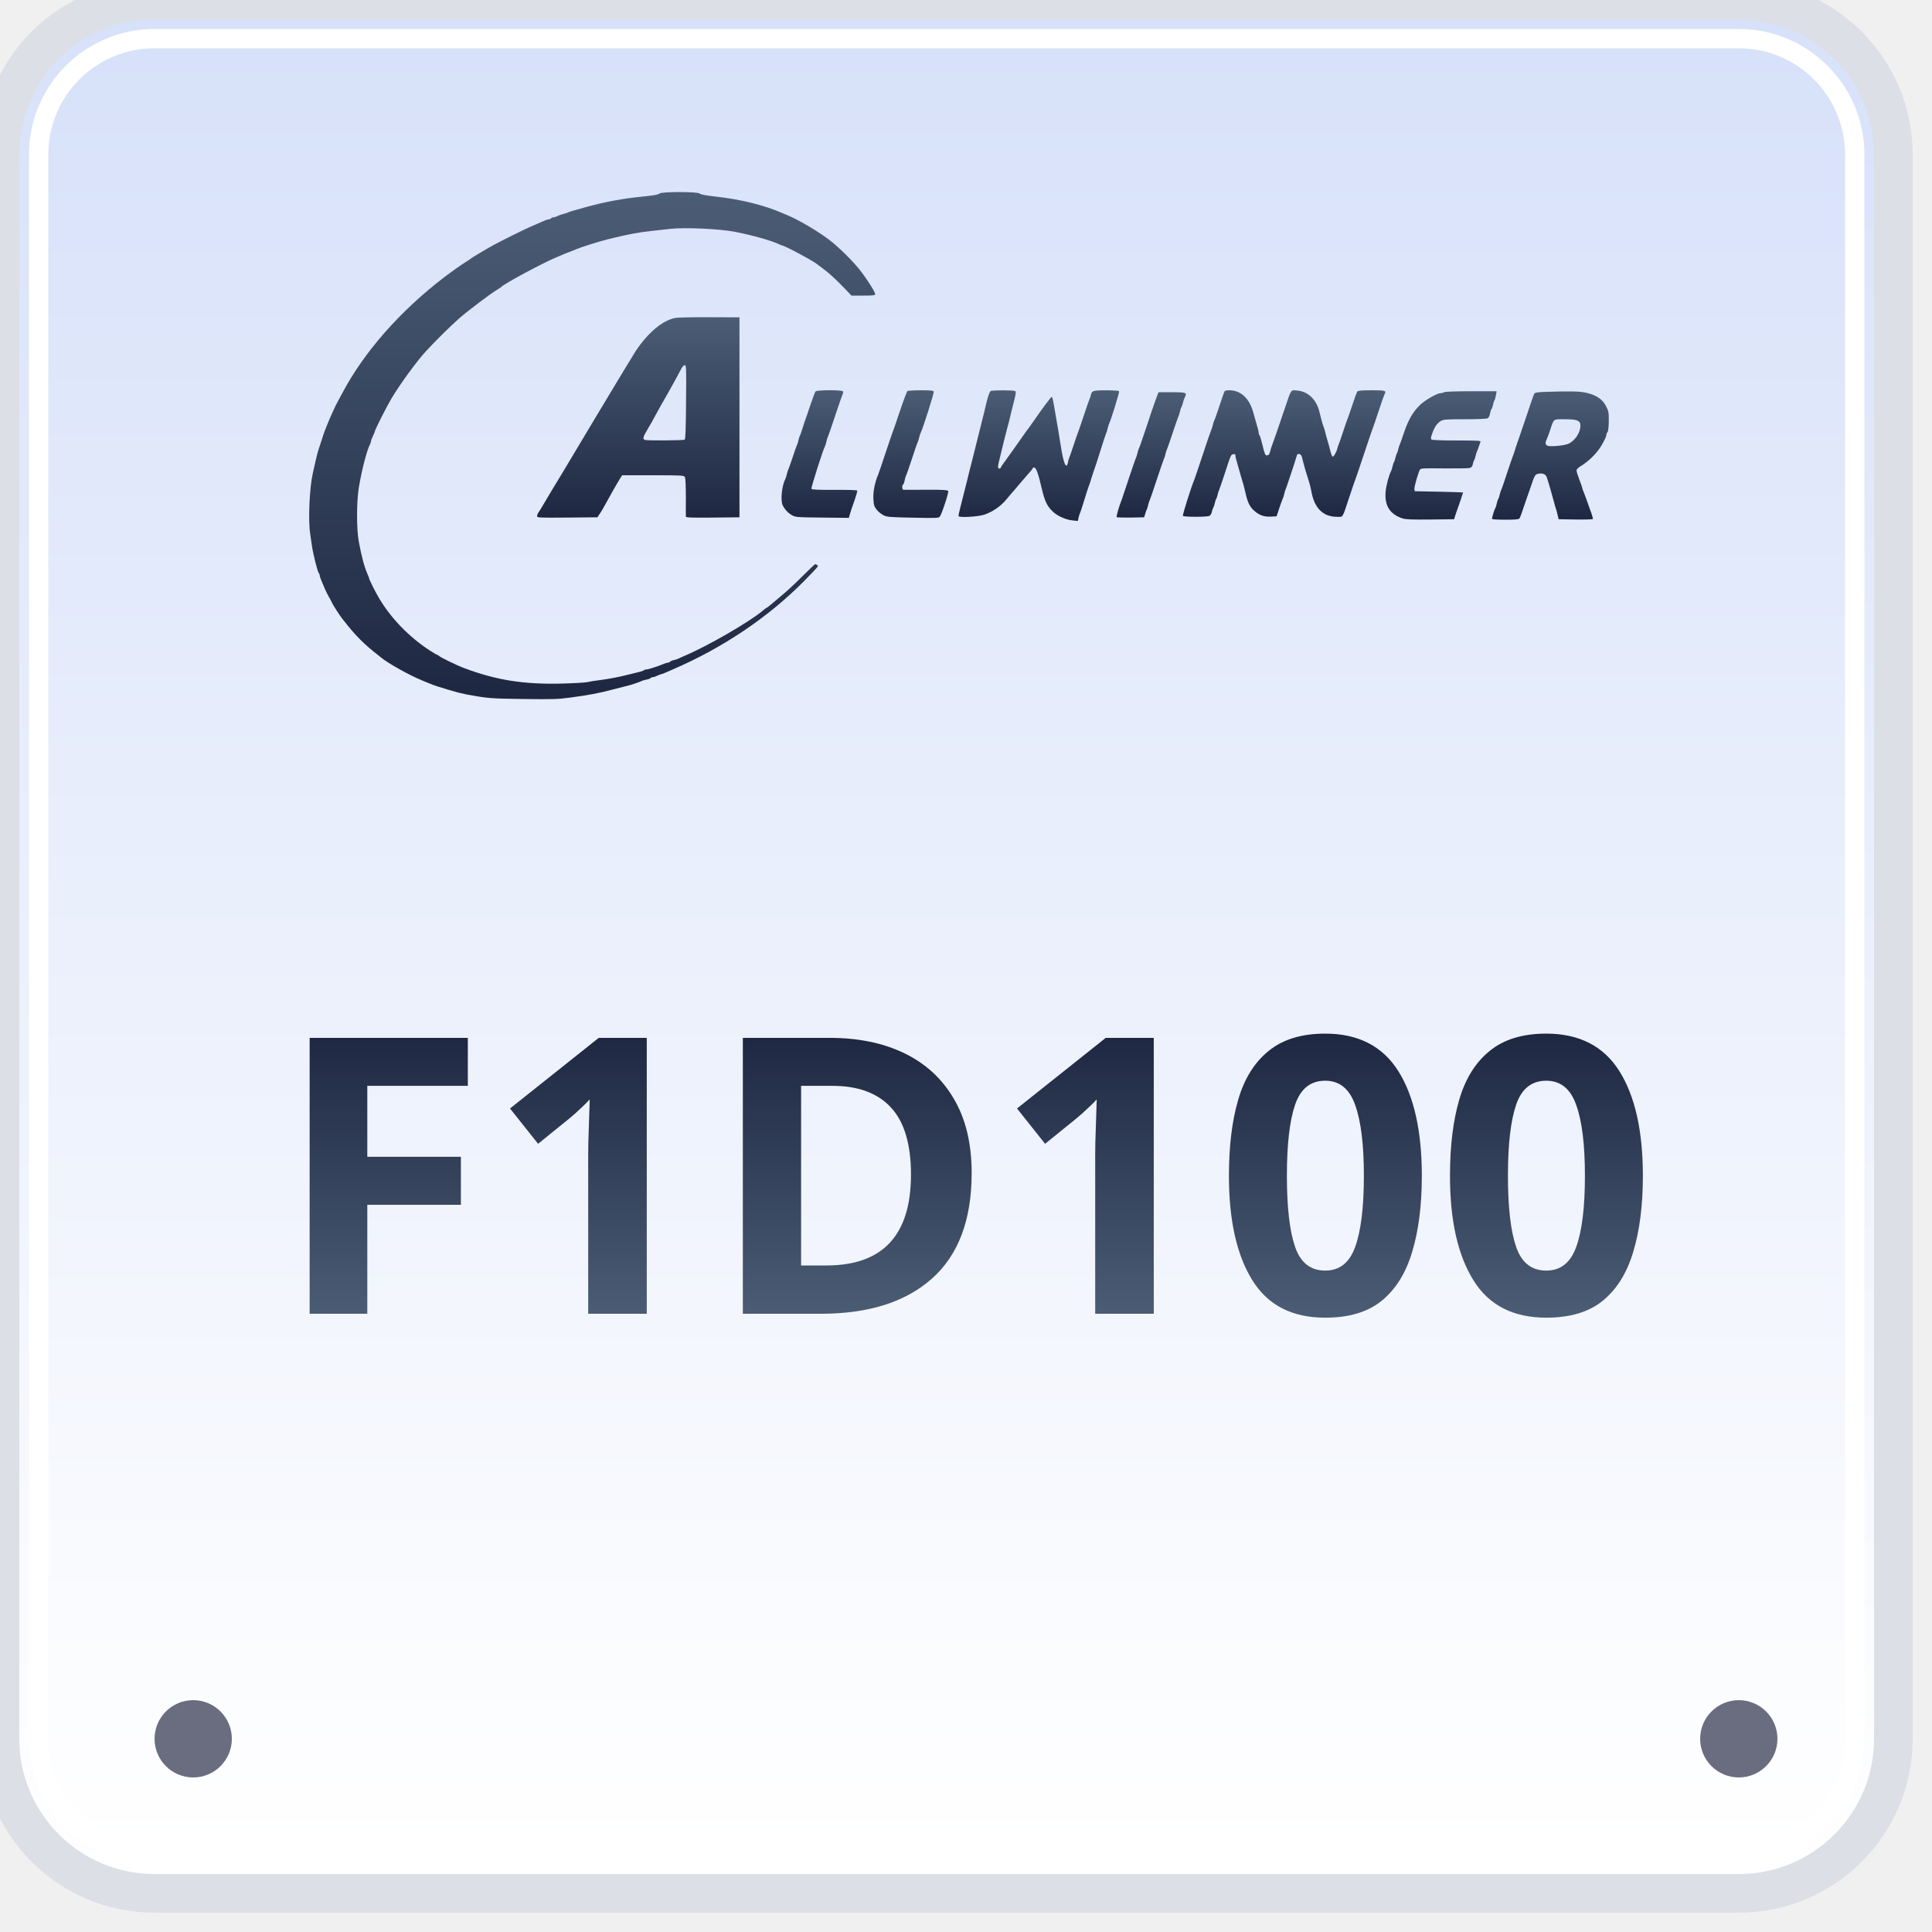
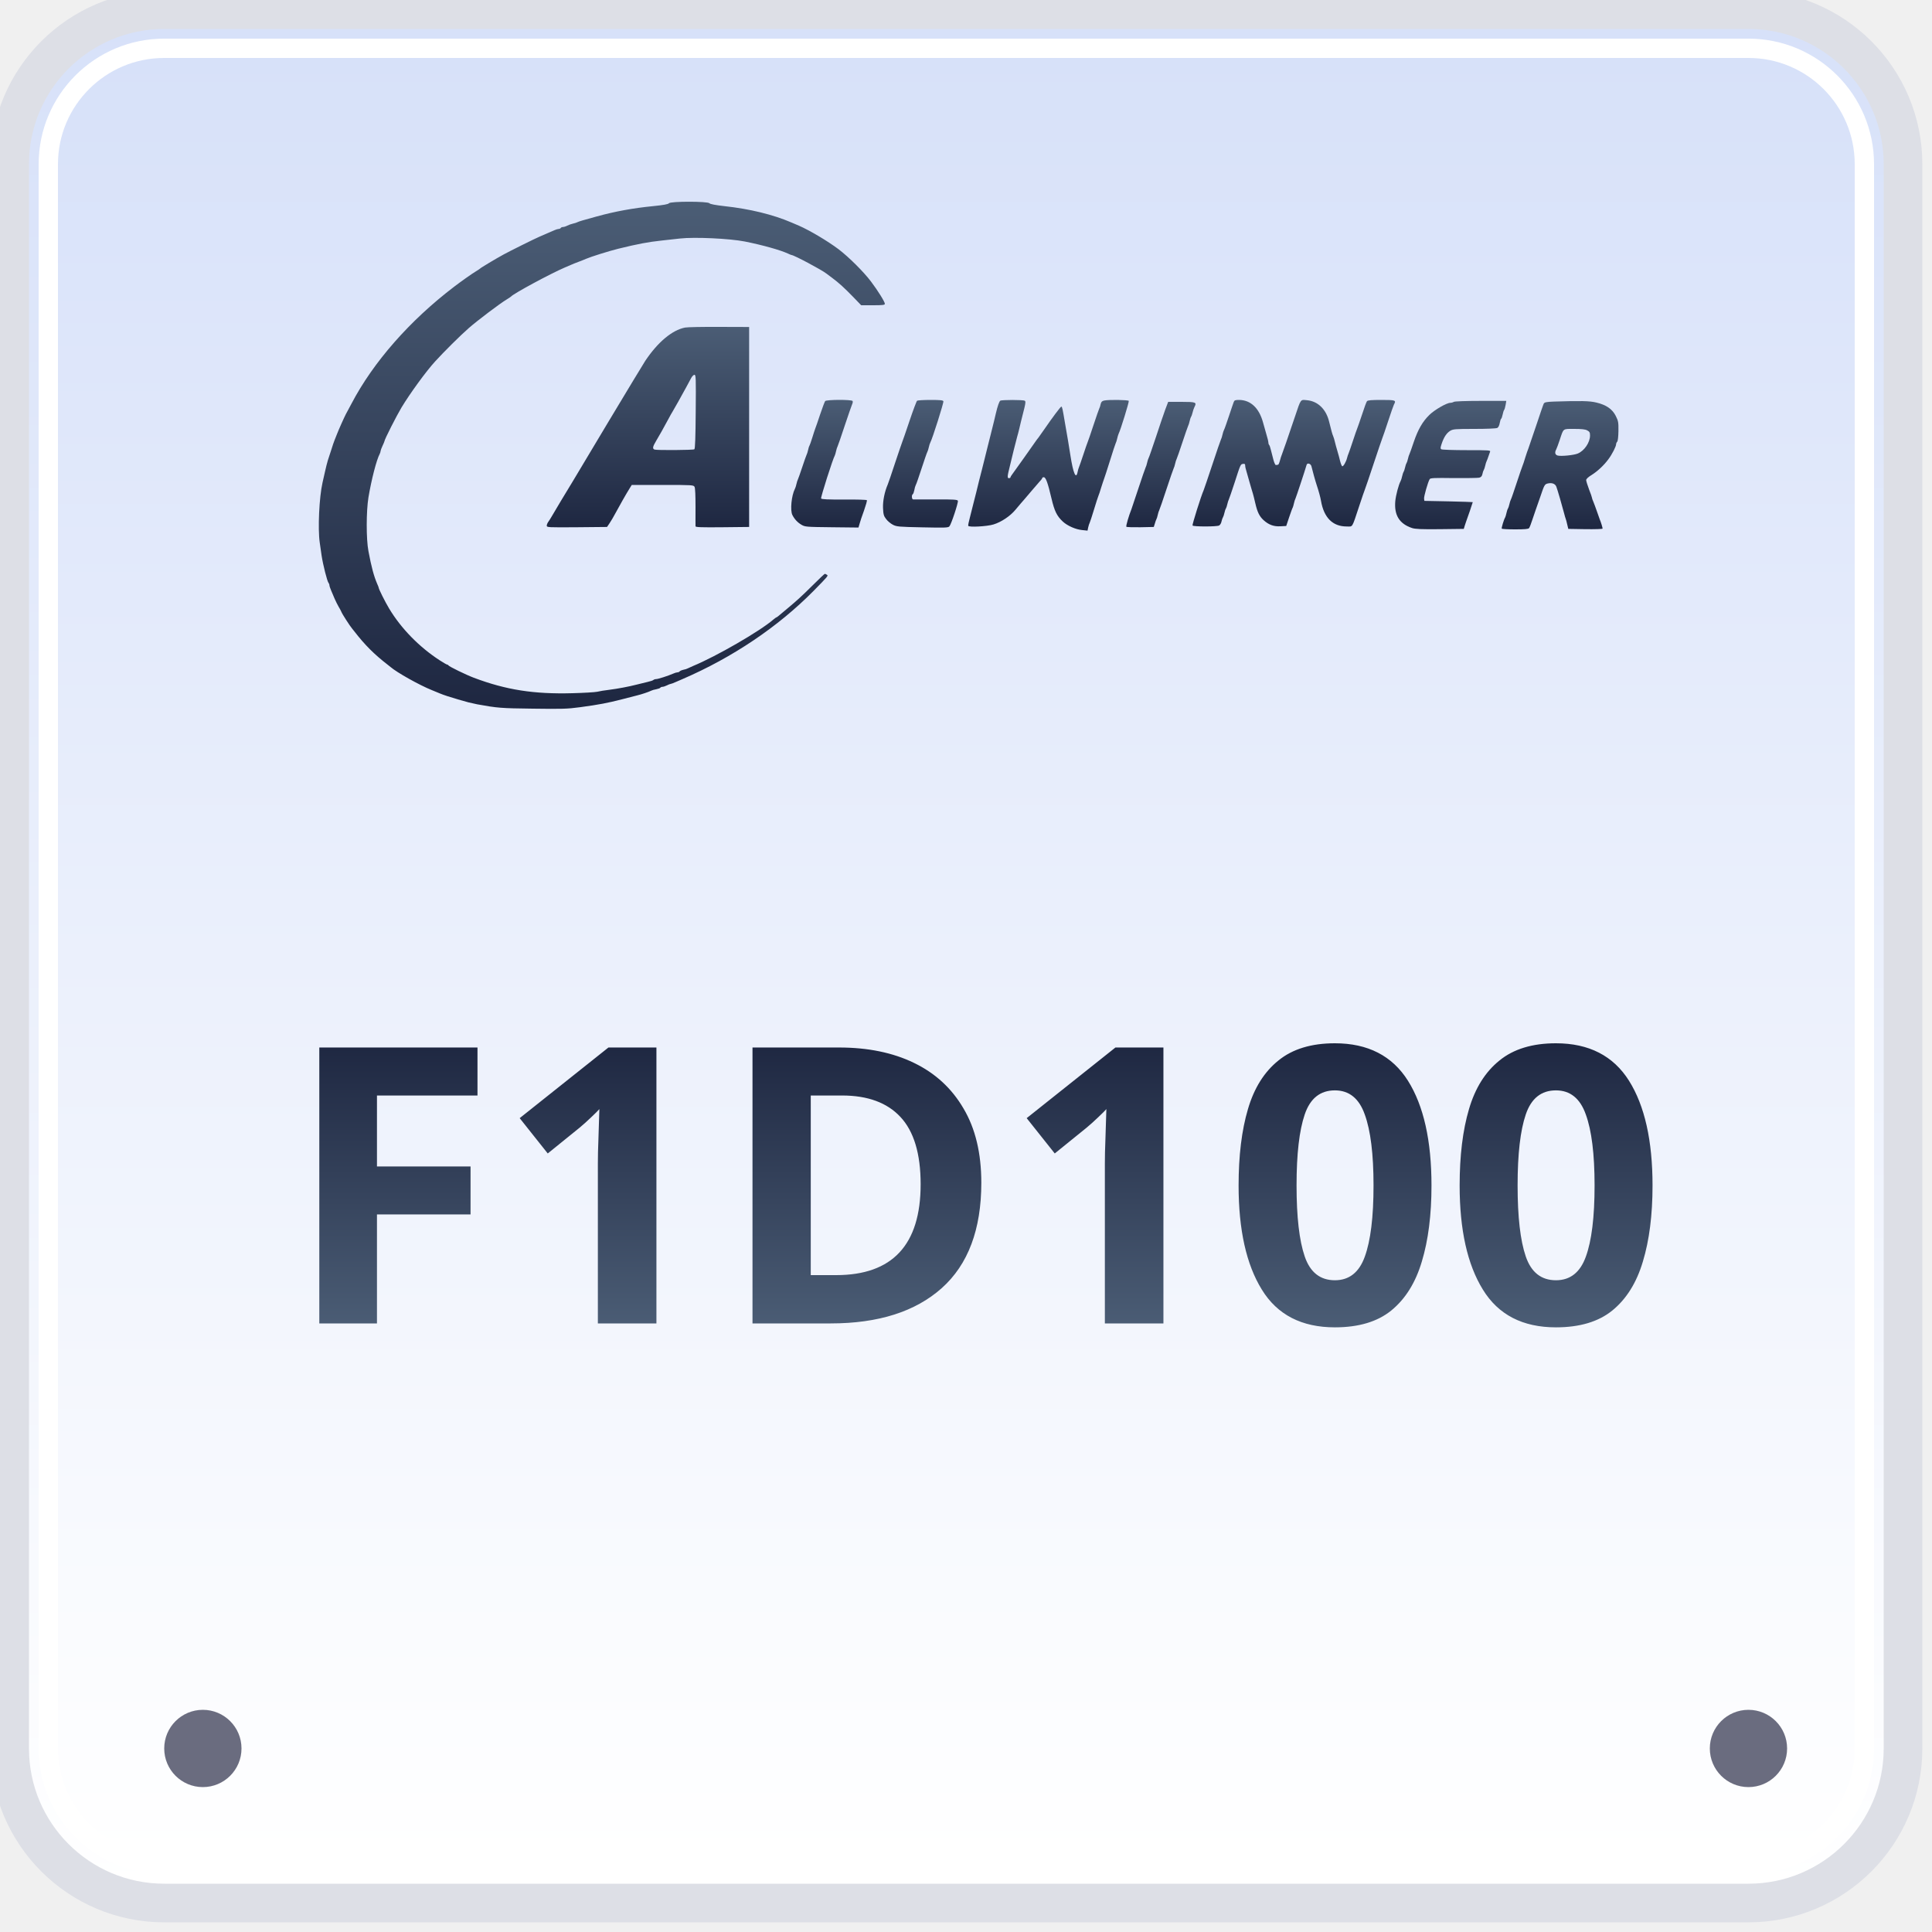
<svg xmlns="http://www.w3.org/2000/svg" width="100" height="100">
  <defs>
    <linearGradient id="soc_bg" x1="0%" y1="0%" x2="0%" y2="100%">
      <stop offset="0%" style="stop-color:#d7e1f9;stop-opacity:1" />
      <stop offset="100%" style="stop-color:#ffffff;stop-opacity:1" />
    </linearGradient>
    <linearGradient id="soc_name" x1="0%" y1="0%" x2="0%" y2="100%">
      <stop offset="0%" style="stop-color:#1e2741;stop-opacity:1" />
      <stop offset="100%" style="stop-color:#4b5d75;stop-opacity:1" />
    </linearGradient>
  </defs>
-   <rect width="98" height="98" fill="url(#soc_bg)" rx="8" stroke="#dddfe6" stroke-width="2" />
-   <rect x="2" y="2" width="94" height="94" fill="url(#soc_bg)" rx="6" stroke="#ffffff" stroke-width="1" />
-   <g transform="translate(16,80) scale(0.005,-0.005)" fill="url(#soc_name)">
-     <path d="M3625 13996 c-7 -10 -56 -19 -165 -30 -205 -20 -395 -55 -580 -106 -139 -38 -187 -52 -200 -59 -9 -5 -30 -12 -49 -16 -18 -4 -44 -13 -59 -21 -15 -8 -35 -14 -44 -14 -9 0 -20 -4 -23 -10 -3 -5 -13 -10 -22 -10 -8 0 -29 -6 -46 -14 -28 -13 -66 -29 -152 -66 -42 -17 -313 -152 -371 -184 -79 -43 -238 -138 -244 -146 -3 -3 -23 -17 -45 -30 -36 -21 -159 -108 -225 -159 -457 -348 -836 -779 -1061 -1209 -27 -50 -53 -100 -59 -110 -15 -28 -76 -164 -90 -202 -7 -19 -19 -48 -26 -65 -7 -16 -22 -61 -34 -100 -12 -38 -28 -88 -36 -110 -7 -22 -20 -74 -29 -115 -9 -41 -21 -93 -26 -115 -35 -152 -50 -481 -29 -622 6 -38 14 -97 19 -133 14 -94 58 -269 72 -284 5 -6 9 -16 9 -24 0 -7 8 -32 18 -55 10 -23 27 -62 37 -87 11 -25 29 -61 40 -80 12 -19 25 -44 29 -54 6 -19 90 -149 111 -173 5 -7 15 -18 20 -25 111 -144 209 -242 353 -353 7 -5 18 -15 25 -20 66 -57 298 -187 427 -239 36 -15 74 -31 85 -35 33 -14 105 -38 185 -61 41 -11 91 -25 110 -31 19 -5 60 -14 90 -20 210 -38 243 -41 575 -45 302 -4 357 -3 490 15 199 27 286 44 430 81 66 17 138 36 160 41 46 11 123 37 146 49 9 5 33 12 53 15 20 4 39 11 42 16 3 5 13 9 22 9 9 0 30 7 46 15 15 8 33 15 38 15 5 0 30 9 56 21 26 11 56 24 67 29 519 224 989 541 1355 911 154 157 156 159 140 169 -8 5 -18 10 -21 10 -4 0 -60 -53 -125 -118 -118 -117 -166 -160 -258 -237 -26 -22 -62 -52 -80 -67 -17 -15 -34 -28 -37 -28 -3 0 -19 -11 -35 -25 -136 -118 -589 -380 -829 -479 -22 -10 -47 -21 -55 -25 -9 -5 -30 -12 -48 -15 -17 -4 -34 -12 -37 -17 -4 -5 -13 -9 -22 -9 -8 0 -29 -6 -46 -14 -50 -22 -155 -56 -175 -56 -10 0 -22 -4 -28 -9 -5 -5 -31 -14 -59 -20 -27 -7 -77 -19 -110 -27 -85 -22 -197 -43 -290 -55 -44 -5 -99 -14 -123 -20 -24 -5 -139 -12 -255 -15 -400 -11 -688 34 -1022 160 -80 30 -258 117 -263 128 -2 5 -8 8 -13 8 -4 0 -40 20 -78 45 -211 137 -399 329 -523 536 -41 68 -108 202 -108 216 0 3 -6 19 -14 36 -36 83 -61 177 -92 342 -24 125 -23 413 0 555 31 185 83 388 117 452 5 10 9 23 9 30 1 7 9 31 20 53 11 22 19 44 20 48 0 17 126 265 176 348 88 146 256 377 349 478 87 96 264 272 347 344 90 79 323 255 393 297 22 13 42 27 45 30 24 30 408 237 555 300 28 12 59 25 70 30 11 5 45 19 75 30 30 11 64 25 75 30 50 22 238 81 335 105 203 50 310 70 450 85 52 6 138 15 190 21 150 17 513 0 670 -31 185 -37 367 -88 447 -125 17 -8 34 -15 37 -15 24 0 315 -155 361 -192 6 -5 33 -25 60 -45 70 -52 127 -104 220 -200 l80 -83 123 0 c101 0 122 3 122 15 0 20 -70 133 -143 230 -77 102 -229 253 -335 334 -114 86 -300 196 -412 245 -19 8 -55 23 -80 34 -185 80 -430 140 -690 168 -96 11 -149 21 -156 30 -17 21 -405 21 -419 0z" />
-     <path d="M3791 12709 c-133 -26 -282 -151 -411 -344 -18 -27 -192 -315 -387 -640 -194 -324 -357 -597 -362 -605 -32 -50 -216 -358 -225 -375 -6 -11 -19 -31 -28 -44 -10 -13 -18 -32 -18 -42 0 -19 12 -19 312 -17 l312 3 27 40 c15 22 40 65 56 95 39 73 120 216 150 263 l23 37 320 0 c309 0 320 -1 330 -20 7 -12 10 -92 10 -208 0 -103 -1 -193 0 -200 0 -10 59 -12 278 -10 l277 3 0 1035 0 1035 -310 1 c-170 1 -330 -2 -354 -7z m111 -871 c-2 -263 -6 -384 -14 -389 -14 -9 -390 -11 -412 -3 -24 9 -20 30 18 93 36 60 67 116 124 221 19 36 38 70 42 75 4 6 31 53 60 105 29 52 67 120 83 150 17 30 39 72 50 93 10 20 26 37 36 37 15 0 16 -33 13 -382z" />
-     <path d="M5242 11948 c-5 -7 -29 -69 -52 -138 -23 -69 -45 -134 -50 -145 -4 -11 -19 -54 -31 -95 -13 -41 -26 -79 -30 -85 -4 -5 -10 -26 -14 -45 -4 -19 -11 -41 -16 -50 -4 -8 -24 -64 -44 -125 -20 -60 -40 -117 -44 -125 -5 -9 -12 -31 -16 -50 -4 -19 -11 -41 -16 -50 -36 -70 -51 -224 -26 -272 22 -43 53 -76 93 -100 38 -22 47 -23 315 -26 l276 -3 11 38 c5 21 26 83 46 137 19 54 33 103 30 108 -3 5 -109 8 -236 7 -170 -1 -233 2 -238 11 -6 10 122 412 142 445 3 6 9 26 13 45 4 19 11 41 16 50 4 8 38 105 74 215 37 110 71 210 77 222 6 11 7 26 4 32 -10 16 -270 15 -284 -1z" />
-     <path d="M6194 11952 c-6 -4 -41 -97 -78 -207 -37 -110 -71 -209 -76 -220 -5 -11 -38 -110 -75 -220 -36 -110 -70 -209 -75 -220 -33 -76 -52 -171 -49 -244 3 -67 8 -83 32 -114 15 -21 47 -47 70 -59 39 -20 60 -22 307 -27 233 -5 266 -4 278 10 20 23 94 248 88 265 -5 12 -43 15 -228 14 -123 0 -229 -1 -235 0 -15 0 -18 46 -4 54 5 3 12 22 16 42 3 20 10 44 15 53 6 9 32 86 60 171 28 85 54 162 59 170 5 9 12 31 16 50 4 19 11 41 16 50 21 38 140 413 135 426 -4 11 -31 14 -133 14 -70 0 -133 -4 -139 -8z" />
-     <path d="M7055 11952 c-11 -7 -28 -55 -46 -132 -10 -44 -23 -98 -53 -217 -8 -32 -22 -87 -31 -123 -9 -36 -23 -92 -31 -125 -8 -33 -22 -87 -30 -120 -8 -33 -22 -86 -30 -117 -7 -32 -21 -84 -28 -115 -8 -32 -22 -85 -30 -118 -8 -33 -24 -96 -35 -139 -12 -44 -20 -84 -18 -89 5 -17 194 -7 262 14 81 25 172 86 227 152 24 29 47 57 53 63 16 18 56 64 115 134 30 35 67 78 82 95 16 16 28 33 28 38 0 4 7 7 15 7 21 0 42 -58 80 -220 31 -132 56 -182 117 -239 47 -44 134 -82 199 -88 l57 -6 7 34 c4 18 11 40 16 49 4 8 24 69 44 135 20 66 40 129 45 140 5 11 19 52 30 90 12 39 26 79 30 90 5 11 31 94 60 185 28 91 55 172 59 180 5 9 12 31 16 50 4 19 11 41 15 50 20 39 110 331 105 340 -7 11 -204 14 -253 4 -24 -5 -32 -13 -38 -37 -3 -17 -10 -38 -15 -47 -4 -8 -31 -85 -59 -170 -28 -85 -55 -164 -60 -175 -5 -11 -25 -69 -45 -130 -20 -60 -40 -119 -45 -130 -5 -11 -12 -35 -15 -52 -16 -81 -46 -10 -74 172 -5 33 -17 103 -25 155 -9 52 -23 136 -32 185 -24 144 -29 166 -37 166 -8 0 -94 -115 -177 -236 -25 -36 -52 -74 -60 -85 -8 -10 -21 -26 -28 -37 -7 -10 -35 -49 -62 -88 -27 -38 -55 -78 -62 -88 -25 -36 -108 -152 -123 -172 -8 -10 -15 -23 -15 -27 0 -4 -7 -8 -16 -8 -18 0 -17 19 10 125 8 33 26 107 40 165 15 58 31 121 36 140 6 19 15 55 21 80 10 44 22 93 54 219 12 52 13 66 3 73 -16 10 -239 10 -253 0z" />
-     <path d="M9471 11937 c-5 -12 -27 -78 -50 -147 -23 -69 -45 -132 -50 -140 -5 -9 -12 -31 -16 -50 -4 -19 -11 -41 -16 -50 -4 -8 -45 -125 -89 -260 -45 -135 -85 -254 -90 -265 -27 -60 -120 -357 -115 -365 8 -13 251 -13 275 0 10 5 22 24 25 42 4 18 11 38 15 43 4 6 11 26 15 45 4 19 11 40 15 45 4 6 11 26 15 45 4 19 11 41 16 50 4 8 31 87 60 175 62 193 61 189 88 193 16 3 21 -2 21 -17 0 -11 6 -40 14 -63 7 -24 23 -79 35 -123 13 -44 26 -91 31 -105 4 -14 16 -59 25 -100 21 -92 43 -136 86 -175 53 -48 106 -67 174 -63 l60 3 30 90 c17 50 33 95 37 100 3 6 9 26 13 45 4 19 11 41 16 50 6 12 97 285 115 348 7 24 43 13 50 -15 7 -32 41 -155 54 -193 22 -66 39 -129 45 -165 30 -174 121 -265 265 -265 67 0 52 -24 130 210 28 85 55 164 60 175 5 11 45 130 90 265 45 135 85 254 90 265 5 11 32 90 60 175 28 85 55 163 60 172 25 45 18 48 -129 48 -103 0 -141 -3 -150 -13 -6 -7 -29 -69 -51 -138 -23 -68 -45 -133 -50 -144 -5 -11 -25 -69 -45 -130 -20 -60 -40 -119 -45 -130 -5 -11 -12 -31 -15 -45 -10 -41 -39 -90 -50 -87 -5 2 -15 26 -22 53 -6 27 -19 74 -28 104 -9 30 -21 73 -26 95 -5 22 -13 49 -18 60 -9 19 -20 61 -42 150 -31 129 -117 212 -229 222 -69 7 -62 17 -124 -168 -70 -209 -127 -372 -136 -394 -5 -11 -14 -39 -20 -62 -6 -24 -15 -44 -20 -44 -6 -1 -15 -2 -22 -3 -6 -1 -17 23 -25 52 -7 28 -19 74 -26 101 -6 27 -15 53 -20 57 -4 4 -7 15 -7 24 0 9 -9 48 -21 86 -11 38 -27 94 -35 124 -41 148 -129 229 -247 230 -40 0 -49 -3 -56 -23z" />
-     <path d="M11750 11940 c-8 -5 -25 -10 -36 -10 -39 0 -164 -73 -217 -125 -70 -68 -118 -151 -162 -281 -20 -60 -40 -116 -44 -124 -5 -9 -12 -31 -16 -50 -4 -19 -11 -39 -15 -45 -4 -5 -11 -26 -15 -45 -4 -19 -11 -39 -15 -45 -4 -5 -11 -26 -15 -45 -4 -19 -11 -41 -16 -50 -21 -39 -49 -146 -55 -207 -13 -146 42 -235 173 -279 33 -11 96 -14 289 -12 l247 3 9 30 c5 17 12 37 15 45 13 34 70 200 69 202 -1 1 -113 5 -251 8 l-250 5 -3 23 c-3 22 40 173 58 202 7 12 47 14 247 11 132 -1 251 1 265 4 20 5 29 15 34 38 3 18 10 37 14 42 4 6 11 26 15 45 4 19 11 41 16 50 4 8 12 29 17 45 6 17 13 38 17 48 7 16 -9 17 -241 17 -137 0 -255 4 -263 9 -11 7 -11 16 3 57 23 69 51 111 88 134 30 18 51 20 251 20 124 0 226 4 237 10 11 6 21 26 25 50 4 22 10 42 15 45 4 3 11 22 15 42 4 21 11 43 15 48 5 6 12 30 16 53 l7 42 -264 0 c-153 0 -270 -4 -279 -10z" />
-     <path d="M12788 11943 c-80 -3 -99 -7 -107 -21 -5 -9 -41 -114 -80 -232 -40 -118 -76 -224 -80 -235 -5 -11 -19 -51 -31 -90 -11 -38 -25 -79 -30 -90 -5 -11 -32 -90 -60 -175 -28 -85 -54 -162 -59 -170 -5 -9 -12 -31 -16 -50 -4 -19 -11 -39 -15 -45 -4 -5 -11 -26 -15 -45 -4 -19 -10 -39 -13 -45 -14 -22 -40 -110 -36 -117 3 -5 65 -8 138 -8 99 0 136 3 145 13 6 8 22 49 36 93 15 43 29 86 32 94 3 8 25 71 49 140 39 116 44 126 72 134 44 12 81 0 93 -32 11 -27 61 -200 81 -277 5 -22 13 -47 16 -55 3 -8 11 -35 16 -60 l11 -45 178 -3 c97 -1 177 1 177 6 0 10 -17 67 -30 97 -4 11 -18 49 -30 85 -12 36 -29 79 -36 97 -8 17 -14 35 -14 40 0 5 -13 44 -30 86 -16 43 -30 87 -30 97 0 11 19 30 50 49 65 40 133 103 180 167 39 52 80 133 80 156 0 8 5 19 11 25 7 7 12 52 13 111 1 90 -1 103 -28 157 -36 71 -99 114 -201 138 -69 17 -162 19 -437 10z m342 -298 c25 -13 30 -22 30 -53 0 -72 -59 -159 -127 -187 -40 -17 -171 -30 -207 -21 -28 7 -34 32 -16 64 5 9 21 53 36 97 41 124 29 115 150 115 75 0 114 -4 134 -15z" />
-     <path d="M8762 11858 c-17 -46 -60 -173 -96 -283 -37 -110 -70 -207 -75 -215 -5 -9 -12 -31 -16 -50 -4 -19 -11 -41 -16 -50 -4 -8 -38 -105 -74 -215 -37 -110 -69 -207 -72 -215 -28 -69 -59 -176 -53 -183 3 -4 69 -6 145 -5 l139 3 11 35 c5 19 13 40 16 45 4 6 10 26 14 45 4 19 11 41 16 50 4 8 38 105 74 215 36 110 70 207 74 215 5 9 12 31 16 50 4 19 11 41 16 50 4 8 31 85 59 170 28 85 55 162 59 170 5 9 12 31 16 50 4 19 11 40 15 45 4 6 11 25 15 43 4 18 13 45 20 59 26 49 15 53 -135 53 l-137 0 -31 -82z" />
+   <g transform="translate(0.5,0.5)">
+     <rect x="0" y="0" width="98" height="98" fill="url(#soc_bg)" rx="8" stroke="#dddfe6" stroke-width="2" />
+     <rect x="2" y="2" width="94" height="94" fill="url(#soc_bg)" rx="6" stroke="#ffffff" stroke-width="1" />
+     <g transform="translate(16,80) scale(0.005,-0.005)" fill="url(#soc_name)">
+       <path d="M3625 13996 c-7 -10 -56 -19 -165 -30 -205 -20 -395 -55 -580 -106 -139 -38 -187 -52 -200 -59 -9 -5 -30 -12 -49 -16 -18 -4 -44 -13 -59 -21 -15 -8 -35 -14 -44 -14 -9 0 -20 -4 -23 -10 -3 -5 -13 -10 -22 -10 -8 0 -29 -6 -46 -14 -28 -13 -66 -29 -152 -66 -42 -17 -313 -152 -371 -184 -79 -43 -238 -138 -244 -146 -3 -3 -23 -17 -45 -30 -36 -21 -159 -108 -225 -159 -457 -348 -836 -779 -1061 -1209 -27 -50 -53 -100 -59 -110 -15 -28 -76 -164 -90 -202 -7 -19 -19 -48 -26 -65 -7 -16 -22 -61 -34 -100 -12 -38 -28 -88 -36 -110 -7 -22 -20 -74 -29 -115 -9 -41 -21 -93 -26 -115 -35 -152 -50 -481 -29 -622 6 -38 14 -97 19 -133 14 -94 58 -269 72 -284 5 -6 9 -16 9 -24 0 -7 8 -32 18 -55 10 -23 27 -62 37 -87 11 -25 29 -61 40 -80 12 -19 25 -44 29 -54 6 -19 90 -149 111 -173 5 -7 15 -18 20 -25 111 -144 209 -242 353 -353 7 -5 18 -15 25 -20 66 -57 298 -187 427 -239 36 -15 74 -31 85 -35 33 -14 105 -38 185 -61 41 -11 91 -25 110 -31 19 -5 60 -14 90 -20 210 -38 243 -41 575 -45 302 -4 357 -3 490 15 199 27 286 44 430 81 66 17 138 36 160 41 46 11 123 37 146 49 9 5 33 12 53 15 20 4 39 11 42 16 3 5 13 9 22 9 9 0 30 7 46 15 15 8 33 15 38 15 5 0 30 9 56 21 26 11 56 24 67 29 519 224 989 541 1355 911 154 157 156 159 140 169 -8 5 -18 10 -21 10 -4 0 -60 -53 -125 -118 -118 -117 -166 -160 -258 -237 -26 -22 -62 -52 -80 -67 -17 -15 -34 -28 -37 -28 -3 0 -19 -11 -35 -25 -136 -118 -589 -380 -829 -479 -22 -10 -47 -21 -55 -25 -9 -5 -30 -12 -48 -15 -17 -4 -34 -12 -37 -17 -4 -5 -13 -9 -22 -9 -8 0 -29 -6 -46 -14 -50 -22 -155 -56 -175 -56 -10 0 -22 -4 -28 -9 -5 -5 -31 -14 -59 -20 -27 -7 -77 -19 -110 -27 -85 -22 -197 -43 -290 -55 -44 -5 -99 -14 -123 -20 -24 -5 -139 -12 -255 -15 -400 -11 -688 34 -1022 160 -80 30 -258 117 -263 128 -2 5 -8 8 -13 8 -4 0 -40 20 -78 45 -211 137 -399 329 -523 536 -41 68 -108 202 -108 216 0 3 -6 19 -14 36 -36 83 -61 177 -92 342 -24 125 -23 413 0 555 31 185 83 388 117 452 5 10 9 23 9 30 1 7 9 31 20 53 11 22 19 44 20 48 0 17 126 265 176 348 88 146 256 377 349 478 87 96 264 272 347 344 90 79 323 255 393 297 22 13 42 27 45 30 24 30 408 237 555 300 28 12 59 25 70 30 11 5 45 19 75 30 30 11 64 25 75 30 50 22 238 81 335 105 203 50 310 70 450 85 52 6 138 15 190 21 150 17 513 0 670 -31 185 -37 367 -88 447 -125 17 -8 34 -15 37 -15 24 0 315 -155 361 -192 6 -5 33 -25 60 -45 70 -52 127 -104 220 -200 l80 -83 123 0 c101 0 122 3 122 15 0 20 -70 133 -143 230 -77 102 -229 253 -335 334 -114 86 -300 196 -412 245 -19 8 -55 23 -80 34 -185 80 -430 140 -690 168 -96 11 -149 21 -156 30 -17 21 -405 21 -419 0z" />
+       <path d="M3791 12709 c-133 -26 -282 -151 -411 -344 -18 -27 -192 -315 -387 -640 -194 -324 -357 -597 -362 -605 -32 -50 -216 -358 -225 -375 -6 -11 -19 -31 -28 -44 -10 -13 -18 -32 -18 -42 0 -19 12 -19 312 -17 l312 3 27 40 c15 22 40 65 56 95 39 73 120 216 150 263 l23 37 320 0 c309 0 320 -1 330 -20 7 -12 10 -92 10 -208 0 -103 -1 -193 0 -200 0 -10 59 -12 278 -10 l277 3 0 1035 0 1035 -310 1 c-170 1 -330 -2 -354 -7z m111 -871 c-2 -263 -6 -384 -14 -389 -14 -9 -390 -11 -412 -3 -24 9 -20 30 18 93 36 60 67 116 124 221 19 36 38 70 42 75 4 6 31 53 60 105 29 52 67 120 83 150 17 30 39 72 50 93 10 20 26 37 36 37 15 0 16 -33 13 -382z" />
+       <path d="M5242 11948 c-5 -7 -29 -69 -52 -138 -23 -69 -45 -134 -50 -145 -4 -11 -19 -54 -31 -95 -13 -41 -26 -79 -30 -85 -4 -5 -10 -26 -14 -45 -4 -19 -11 -41 -16 -50 -4 -8 -24 -64 -44 -125 -20 -60 -40 -117 -44 -125 -5 -9 -12 -31 -16 -50 -4 -19 -11 -41 -16 -50 -36 -70 -51 -224 -26 -272 22 -43 53 -76 93 -100 38 -22 47 -23 315 -26 l276 -3 11 38 c5 21 26 83 46 137 19 54 33 103 30 108 -3 5 -109 8 -236 7 -170 -1 -233 2 -238 11 -6 10 122 412 142 445 3 6 9 26 13 45 4 19 11 41 16 50 4 8 38 105 74 215 37 110 71 210 77 222 6 11 7 26 4 32 -10 16 -270 15 -284 -1z" />
+       <path d="M6194 11952 c-6 -4 -41 -97 -78 -207 -37 -110 -71 -209 -76 -220 -5 -11 -38 -110 -75 -220 -36 -110 -70 -209 -75 -220 -33 -76 -52 -171 -49 -244 3 -67 8 -83 32 -114 15 -21 47 -47 70 -59 39 -20 60 -22 307 -27 233 -5 266 -4 278 10 20 23 94 248 88 265 -5 12 -43 15 -228 14 -123 0 -229 -1 -235 0 -15 0 -18 46 -4 54 5 3 12 22 16 42 3 20 10 44 15 53 6 9 32 86 60 171 28 85 54 162 59 170 5 9 12 31 16 50 4 19 11 41 16 50 21 38 140 413 135 426 -4 11 -31 14 -133 14 -70 0 -133 -4 -139 -8z" />
+       <path d="M7055 11952 c-11 -7 -28 -55 -46 -132 -10 -44 -23 -98 -53 -217 -8 -32 -22 -87 -31 -123 -9 -36 -23 -92 -31 -125 -8 -33 -22 -87 -30 -120 -8 -33 -22 -86 -30 -117 -7 -32 -21 -84 -28 -115 -8 -32 -22 -85 -30 -118 -8 -33 -24 -96 -35 -139 -12 -44 -20 -84 -18 -89 5 -17 194 -7 262 14 81 25 172 86 227 152 24 29 47 57 53 63 16 18 56 64 115 134 30 35 67 78 82 95 16 16 28 33 28 38 0 4 7 7 15 7 21 0 42 -58 80 -220 31 -132 56 -182 117 -239 47 -44 134 -82 199 -88 l57 -6 7 34 c4 18 11 40 16 49 4 8 24 69 44 135 20 66 40 129 45 140 5 11 19 52 30 90 12 39 26 79 30 90 5 11 31 94 60 185 28 91 55 172 59 180 5 9 12 31 16 50 4 19 11 41 15 50 20 39 110 331 105 340 -7 11 -204 14 -253 4 -24 -5 -32 -13 -38 -37 -3 -17 -10 -38 -15 -47 -4 -8 -31 -85 -59 -170 -28 -85 -55 -164 -60 -175 -5 -11 -25 -69 -45 -130 -20 -60 -40 -119 -45 -130 -5 -11 -12 -35 -15 -52 -16 -81 -46 -10 -74 172 -5 33 -17 103 -25 155 -9 52 -23 136 -32 185 -24 144 -29 166 -37 166 -8 0 -94 -115 -177 -236 -25 -36 -52 -74 -60 -85 -8 -10 -21 -26 -28 -37 -7 -10 -35 -49 -62 -88 -27 -38 -55 -78 -62 -88 -25 -36 -108 -152 -123 -172 -8 -10 -15 -23 -15 -27 0 -4 -7 -8 -16 -8 -18 0 -17 19 10 125 8 33 26 107 40 165 15 58 31 121 36 140 6 19 15 55 21 80 10 44 22 93 54 219 12 52 13 66 3 73 -16 10 -239 10 -253 0z" />
+       <path d="M9471 11937 c-5 -12 -27 -78 -50 -147 -23 -69 -45 -132 -50 -140 -5 -9 -12 -31 -16 -50 -4 -19 -11 -41 -16 -50 -4 -8 -45 -125 -89 -260 -45 -135 -85 -254 -90 -265 -27 -60 -120 -357 -115 -365 8 -13 251 -13 275 0 10 5 22 24 25 42 4 18 11 38 15 43 4 6 11 26 15 45 4 19 11 40 15 45 4 6 11 26 15 45 4 19 11 41 16 50 4 8 31 87 60 175 62 193 61 189 88 193 16 3 21 -2 21 -17 0 -11 6 -40 14 -63 7 -24 23 -79 35 -123 13 -44 26 -91 31 -105 4 -14 16 -59 25 -100 21 -92 43 -136 86 -175 53 -48 106 -67 174 -63 l60 3 30 90 c17 50 33 95 37 100 3 6 9 26 13 45 4 19 11 41 16 50 6 12 97 285 115 348 7 24 43 13 50 -15 7 -32 41 -155 54 -193 22 -66 39 -129 45 -165 30 -174 121 -265 265 -265 67 0 52 -24 130 210 28 85 55 164 60 175 5 11 45 130 90 265 45 135 85 254 90 265 5 11 32 90 60 175 28 85 55 163 60 172 25 45 18 48 -129 48 -103 0 -141 -3 -150 -13 -6 -7 -29 -69 -51 -138 -23 -68 -45 -133 -50 -144 -5 -11 -25 -69 -45 -130 -20 -60 -40 -119 -45 -130 -5 -11 -12 -31 -15 -45 -10 -41 -39 -90 -50 -87 -5 2 -15 26 -22 53 -6 27 -19 74 -28 104 -9 30 -21 73 -26 95 -5 22 -13 49 -18 60 -9 19 -20 61 -42 150 -31 129 -117 212 -229 222 -69 7 -62 17 -124 -168 -70 -209 -127 -372 -136 -394 -5 -11 -14 -39 -20 -62 -6 -24 -15 -44 -20 -44 -6 -1 -15 -2 -22 -3 -6 -1 -17 23 -25 52 -7 28 -19 74 -26 101 -6 27 -15 53 -20 57 -4 4 -7 15 -7 24 0 9 -9 48 -21 86 -11 38 -27 94 -35 124 -41 148 -129 229 -247 230 -40 0 -49 -3 -56 -23z" />
+       <path d="M11750 11940 c-8 -5 -25 -10 -36 -10 -39 0 -164 -73 -217 -125 -70 -68 -118 -151 -162 -281 -20 -60 -40 -116 -44 -124 -5 -9 -12 -31 -16 -50 -4 -19 -11 -39 -15 -45 -4 -5 -11 -26 -15 -45 -4 -19 -11 -39 -15 -45 -4 -5 -11 -26 -15 -45 -4 -19 -11 -41 -16 -50 -21 -39 -49 -146 -55 -207 -13 -146 42 -235 173 -279 33 -11 96 -14 289 -12 l247 3 9 30 c5 17 12 37 15 45 13 34 70 200 69 202 -1 1 -113 5 -251 8 l-250 5 -3 23 c-3 22 40 173 58 202 7 12 47 14 247 11 132 -1 251 1 265 4 20 5 29 15 34 38 3 18 10 37 14 42 4 6 11 26 15 45 4 19 11 41 16 50 4 8 12 29 17 45 6 17 13 38 17 48 7 16 -9 17 -241 17 -137 0 -255 4 -263 9 -11 7 -11 16 3 57 23 69 51 111 88 134 30 18 51 20 251 20 124 0 226 4 237 10 11 6 21 26 25 50 4 22 10 42 15 45 4 3 11 22 15 42 4 21 11 43 15 48 5 6 12 30 16 53 l7 42 -264 0 c-153 0 -270 -4 -279 -10z" />
+       <path d="M12788 11943 c-80 -3 -99 -7 -107 -21 -5 -9 -41 -114 -80 -232 -40 -118 -76 -224 -80 -235 -5 -11 -19 -51 -31 -90 -11 -38 -25 -79 -30 -90 -5 -11 -32 -90 -60 -175 -28 -85 -54 -162 -59 -170 -5 -9 -12 -31 -16 -50 -4 -19 -11 -39 -15 -45 -4 -5 -11 -26 -15 -45 -4 -19 -10 -39 -13 -45 -14 -22 -40 -110 -36 -117 3 -5 65 -8 138 -8 99 0 136 3 145 13 6 8 22 49 36 93 15 43 29 86 32 94 3 8 25 71 49 140 39 116 44 126 72 134 44 12 81 0 93 -32 11 -27 61 -200 81 -277 5 -22 13 -47 16 -55 3 -8 11 -35 16 -60 l11 -45 178 -3 c97 -1 177 1 177 6 0 10 -17 67 -30 97 -4 11 -18 49 -30 85 -12 36 -29 79 -36 97 -8 17 -14 35 -14 40 0 5 -13 44 -30 86 -16 43 -30 87 -30 97 0 11 19 30 50 49 65 40 133 103 180 167 39 52 80 133 80 156 0 8 5 19 11 25 7 7 12 52 13 111 1 90 -1 103 -28 157 -36 71 -99 114 -201 138 -69 17 -162 19 -437 10z m342 -298 c25 -13 30 -22 30 -53 0 -72 -59 -159 -127 -187 -40 -17 -171 -30 -207 -21 -28 7 -34 32 -16 64 5 9 21 53 36 97 41 124 29 115 150 115 75 0 114 -4 134 -15z" />
+       <path d="M8762 11858 c-17 -46 -60 -173 -96 -283 -37 -110 -70 -207 -75 -215 -5 -9 -12 -31 -16 -50 -4 -19 -11 -41 -16 -50 -4 -8 -38 -105 -74 -215 -37 -110 -69 -207 -72 -215 -28 -69 -59 -176 -53 -183 3 -4 69 -6 145 -5 l139 3 11 35 c5 19 13 40 16 45 4 6 10 26 14 45 4 19 11 41 16 50 4 8 38 105 74 215 36 110 70 207 74 215 5 9 12 31 16 50 4 19 11 41 16 50 4 8 31 85 59 170 28 85 55 162 59 170 5 9 12 31 16 50 4 19 11 40 15 45 4 6 11 25 15 43 4 18 13 45 20 59 26 49 15 53 -135 53 l-137 0 -31 -82z" />
+     </g>
+     <text x="50" y="68" fill="url(#soc_name)" text-anchor="middle">
+       <tspan font-weight="600" font-size="20" font-family="Adobe Heiti Std, sans-serif">F1D100</tspan>
+     </text>
+     <circle cx="10" cy="90" r="2" fill="#6a6c7f" />
+     <circle cx="90" cy="90" r="2" fill="#6a6c7f" />
  </g>
-   <text x="50" y="68" fill="url(#soc_name)" text-anchor="middle">
-     <tspan font-weight="600" font-size="20" font-family="Adobe Heiti Std, sans-serif">F1D100</tspan>
-   </text>
-   <circle cx="10" cy="90" r="2" fill="#6a6c7f" />
-   <circle cx="90" cy="90" r="2" fill="#6a6c7f" />
</svg>
